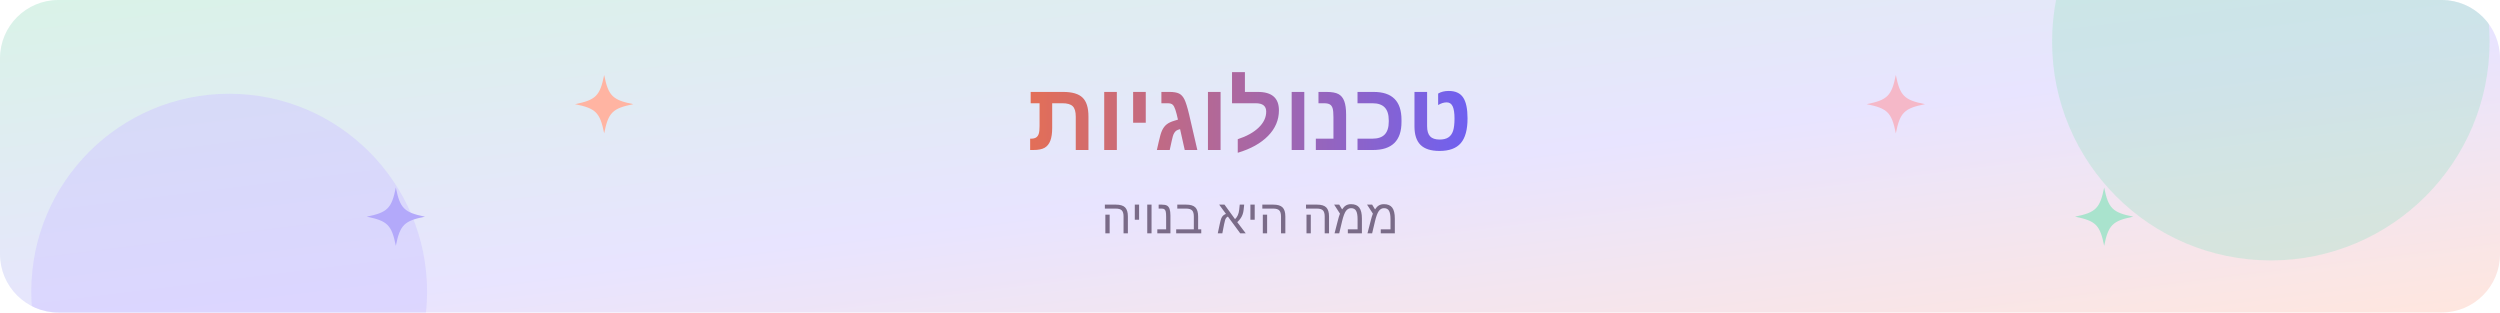
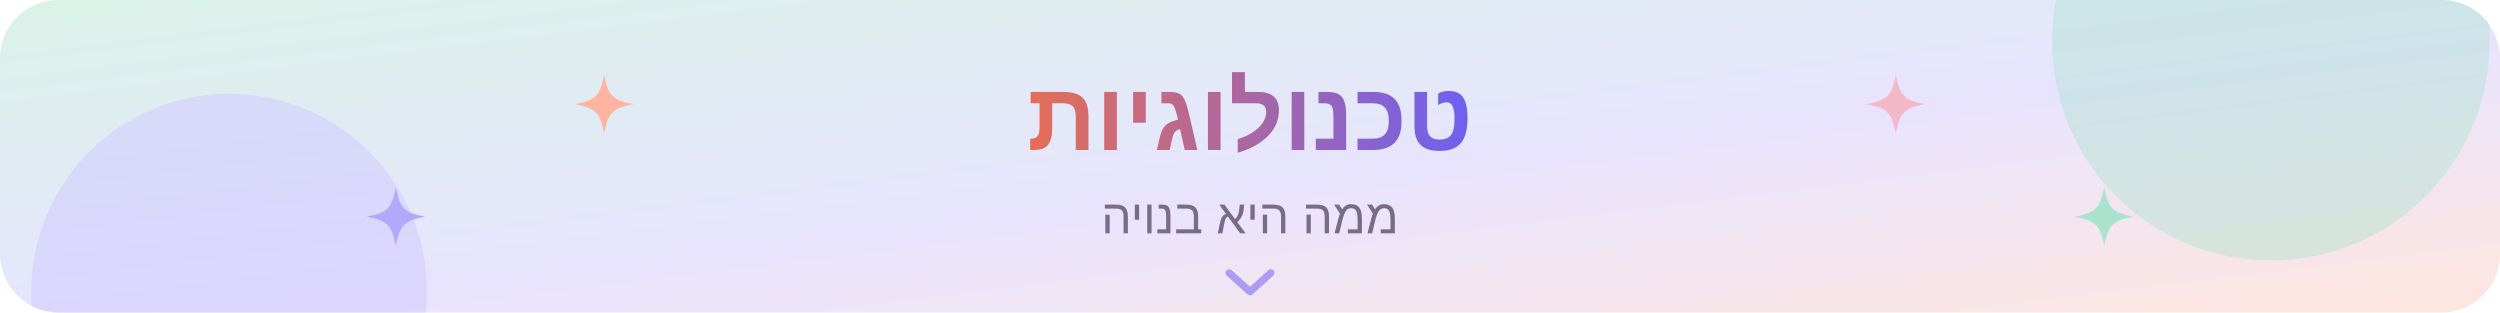
<svg xmlns="http://www.w3.org/2000/svg" viewBox="0 0 1200 150" width="1200" height="150" role="img" aria-label="טכנולוגיות">
  <defs>
    <linearGradient id="bg" x1="0" y1="0" x2="1" y2="1">
      <stop offset="0" stop-color="#D9F3E7" />
      <stop offset=".55" stop-color="#E8E4FF" />
      <stop offset="1" stop-color="#FFE6DE" />
    </linearGradient>
    <linearGradient id="t" x1="0" y1="0" x2="1" y2="0">
      <stop offset="0" stop-color="#E36E57" />
      <stop offset="1" stop-color="#6F60F0" />
    </linearGradient>
    <clipPath id="c">
      <rect width="1200" height="150" rx="28" />
    </clipPath>
    <path id="s" d="M0-14C2-4 4-2 14 0 4 2 2 4 0 14-2 4-4 2-14 0-4-2-2-4 0-14Z" />
    <path id="pin" d="M0 0C-5-9-22-20-22-37a22 22 0 0 1 44 0C22-20 5-9 0 0Z" />
  </defs>
  <style>
.blob{animation:drift 11s ease-in-out infinite alternate}.b2{animation-duration:14s;animation-direction:alternate-reverse}.b3{animation-duration:17s}
.bob{animation:bob 3.4s ease-in-out infinite}.d1{animation-delay:-.9s}.d2{animation-delay:-1.8s}.d3{animation-delay:-2.6s}
.walk{stroke-dasharray:3 15;animation:walk 3s linear infinite}
.tw{animation:tw 3.2s ease-in-out infinite}.t2{animation-delay:-1s}.t3{animation-delay:-2s}
.rise{animation:rise .9s ease-out both}.r2{animation-delay:.2s}
@keyframes drift{to{transform:translate(40px,-20px) scale(1.12)}}
@keyframes bob{0%,100%{transform:translateY(0)}50%{transform:translateY(-10px)}}
@keyframes walk{to{stroke-dashoffset:-54}}
@keyframes tw{0%,100%{opacity:.35}50%{opacity:1}}
@keyframes rise{from{opacity:0;transform:translateY(16px)}}
@media (prefers-reduced-motion:reduce){*{animation:none!important}}
</style>
  <g clip-path="url(#c)">
    <rect width="1200" height="150" fill="url(#bg)" />
    <circle class="blob" cx="110" cy="140" r="95" fill="#CFC8FF" opacity=".5" />
    <circle class="blob b2" cx="1090" cy="20" r="105" fill="#A9E3CD" opacity=".42" />
    <use class="tw" href="#s" x="290" y="50" fill="#FFB4A2" />
    <use class="tw t2" href="#s" x="190" y="104" fill="#B3A9FA" />
    <use class="tw t3" href="#s" x="910" y="50" fill="#F5B8C8" />
    <use class="tw" href="#s" x="1010" y="104" fill="#A9E3CD" />
    <g font-family="-apple-system,BlinkMacSystemFont,'Segoe UI',Helvetica,Arial,sans-serif" text-anchor="middle" direction="rtl">
      <text x="600" y="72.0" font-size="46" font-weight="800" fill="url(#t)">טכנולוגיות</text>
      <text x="600" y="112.0" font-size="23" fill="#7A6B88">ממה היא בנויה</text>
    </g>
+     <g transform="translate(600 136)">
+       <g class="bob">
+         <path d="M-10-5l10 9 10-9" fill="none" stroke="#6F60F0" stroke-opacity=".55" stroke-width="3.5" stroke-linecap="round" stroke-linejoin="round" />
+       </g>
+     </g>
  </g>
</svg>
